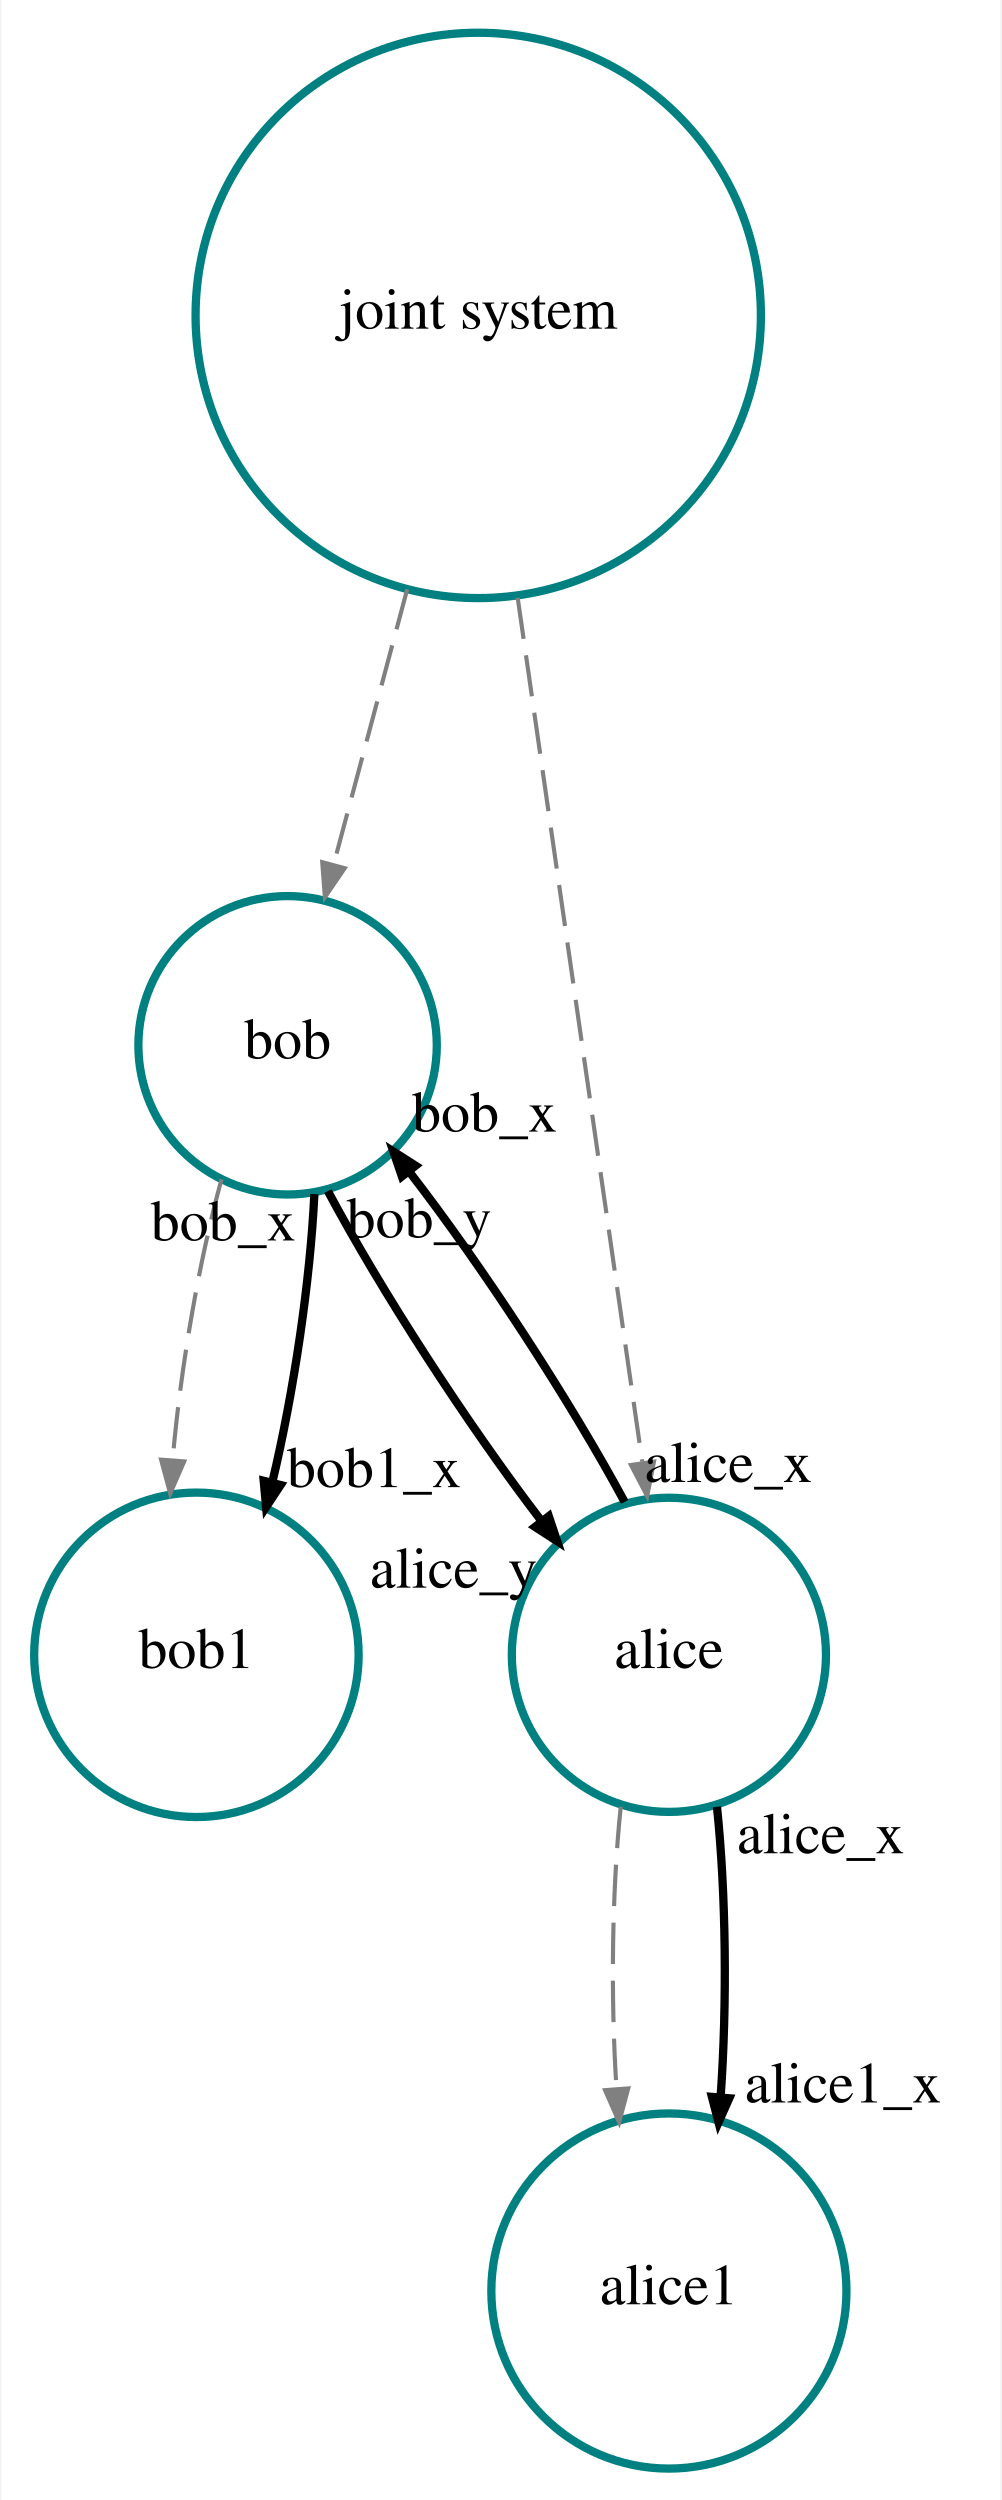
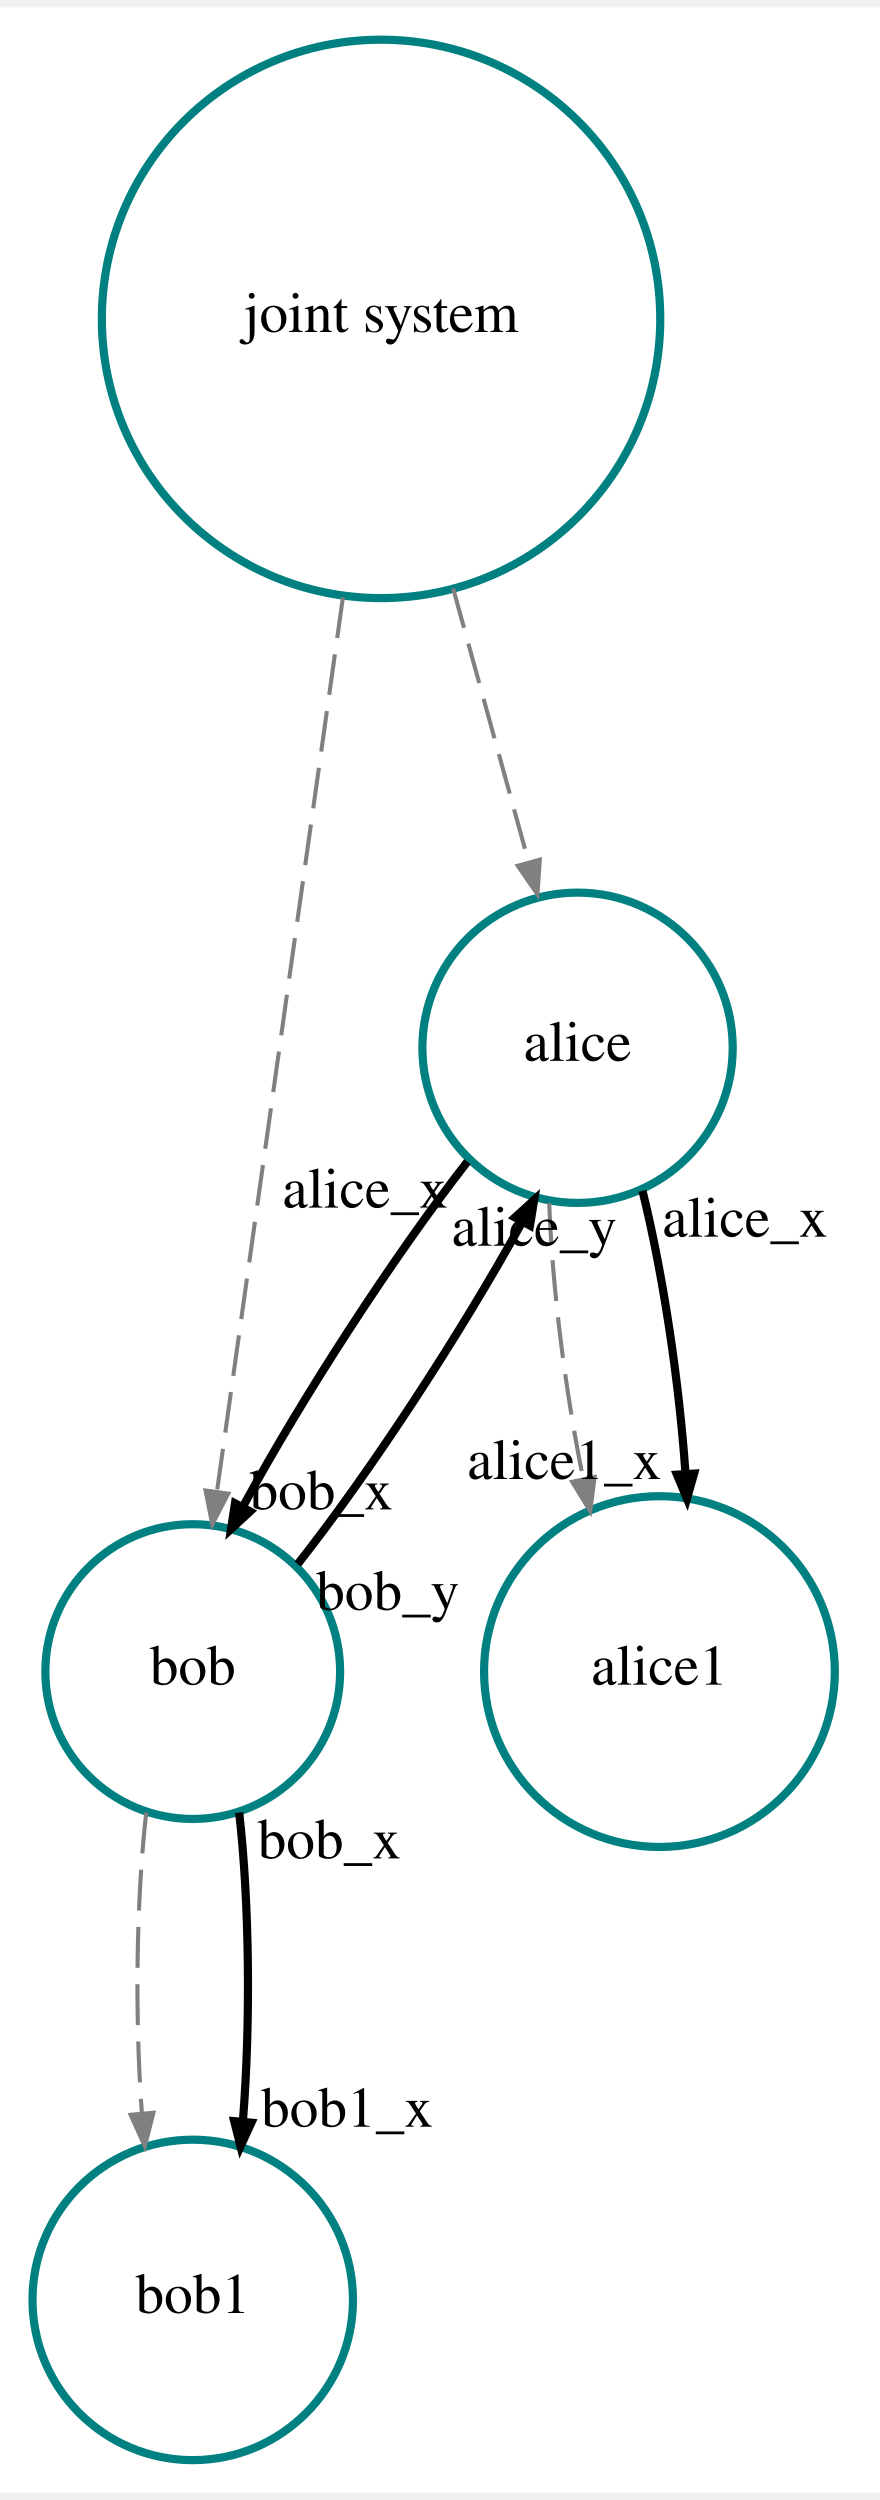
- <svg xmlns="http://www.w3.org/2000/svg" width="121pt" height="302pt" viewBox="0.00 0.00 120.53 301.59">
-   <g id="graph0" class="graph" transform="scale(1 1) rotate(0) translate(4 297.59)">
-     <polygon fill="white" stroke="transparent" points="-4,4 -4,-297.59 116.53,-297.59 116.53,4 -4,4" />
+ <svg xmlns="http://www.w3.org/2000/svg" width="107pt" height="304pt" viewBox="0.00 0.00 107.47 303.54">
+   <g id="graph0" class="graph" transform="scale(1 1) rotate(0) translate(4 299.54)">
+     <polygon fill="white" stroke="transparent" points="-4,4 -4,-299.54 103.47,-299.54 103.47,4 -4,4" />
    <g id="node1" class="node">
-       <ellipse fill="none" stroke="Teal" cx="53.54" cy="-259.54" rx="34.1" ry="34.1" />
-       <text text-anchor="middle" x="53.54" y="-257.94" font-family="Times,serif" font-size="7.00">joint system</text>
+       <ellipse fill="none" stroke="Teal" cx="66.54" cy="-172.47" rx="18.95" ry="18.95" />
+       <text text-anchor="middle" x="66.54" y="-170.87" font-family="Times,serif" font-size="7.00">alice</text>
    </g>
    <g id="node2" class="node">
-       <ellipse fill="none" stroke="Teal" cx="30.54" cy="-171.49" rx="18" ry="18" />
-       <text text-anchor="middle" x="30.54" y="-169.89" font-family="Times,serif" font-size="7.00">bob</text>
+       <ellipse fill="none" stroke="Teal" cx="19.54" cy="-96.28" rx="18" ry="18" />
+       <text text-anchor="middle" x="19.54" y="-94.68" font-family="Times,serif" font-size="7.00">bob</text>
+     </g>
+     <g id="edge5" class="edge">
+       <path fill="none" stroke="black" d="M53.08,-158.55C44.06,-146.97 32.95,-129.82 25.77,-116.61" />
+       <polygon fill="black" stroke="black" points="26.55,-115.84 24.22,-113.69 24.7,-116.83 26.55,-115.84" />
+       <text text-anchor="middle" x="35.22" y="-116.09" font-family="Times,serif" font-size="7.00">bob_x</text>
+       <text text-anchor="middle" x="40.58" y="-152.95" font-family="Times,serif" font-size="7.00">alice_x</text>
+     </g>
+     <g id="node4" class="node">
+       <ellipse fill="none" stroke="Teal" cx="76.54" cy="-96.28" rx="21.42" ry="21.42" />
+       <text text-anchor="middle" x="76.54" y="-94.68" font-family="Times,serif" font-size="7.00">alice1</text>
+     </g>
+     <g id="edge3" class="edge">
+       <path fill="none" stroke="grey" stroke-width="0.5" stroke-dasharray="5,2" d="M63.08,-153.51C63.43,-143.44 65,-130.78 67.19,-120.02" />
+       <polygon fill="grey" stroke="grey" stroke-width="0.5" points="68.62,-120.05 68.09,-115.85 65.88,-119.46 68.62,-120.05" />
+     </g>
+     <g id="edge6" class="edge">
+       <path fill="none" stroke="black" d="M74.47,-155C76.98,-144.86 78.95,-131.69 79.72,-120.5" />
+       <polygon fill="black" stroke="black" points="80.77,-120.46 79.9,-117.4 78.68,-120.33 80.77,-120.46" />
+       <text text-anchor="middle" x="64.9" y="-119.8" font-family="Times,serif" font-size="7.00">alice1_x</text>
+       <text text-anchor="middle" x="86.97" y="-149.4" font-family="Times,serif" font-size="7.00">alice_x</text>
+     </g>
+     <g id="edge7" class="edge">
+       <path fill="none" stroke="black" d="M32.36,-109.41C41.22,-120.64 52.28,-137.58 59.63,-150.92" />
+       <polygon fill="black" stroke="black" points="58.89,-151.75 61.24,-153.89 60.73,-150.75 58.89,-151.75" />
+       <text text-anchor="middle" x="61.24" y="-148.29" font-family="Times,serif" font-size="7.00">alice_y</text>
+       <text text-anchor="middle" x="43.36" y="-103.81" font-family="Times,serif" font-size="7.00">bob_y</text>
+     </g>
+     <g id="node5" class="node">
+       <ellipse fill="none" stroke="Teal" cx="19.54" cy="-19.54" rx="19.57" ry="19.57" />
+       <text text-anchor="middle" x="19.54" y="-17.94" font-family="Times,serif" font-size="7.00">bob1</text>
+     </g>
+     <g id="edge4" class="edge">
+       <path fill="none" stroke="grey" stroke-width="0.5" stroke-dasharray="5,2" d="M13.86,-79.06C12.64,-68.36 12.46,-54.19 13.32,-42.48" />
+       <polygon fill="grey" stroke="grey" stroke-width="0.5" points="14.74,-42.4 13.69,-38.29 11.95,-42.15 14.74,-42.4" />
+     </g>
+     <g id="edge8" class="edge">
+       <path fill="none" stroke="black" d="M25.21,-79.06C26.47,-68.07 26.62,-53.45 25.68,-41.56" />
+       <polygon fill="black" stroke="black" points="26.7,-41.18 25.38,-38.29 24.6,-41.37 26.7,-41.18" />
+       <text text-anchor="middle" x="38.38" y="-40.69" font-family="Times,serif" font-size="7.00">bob1_x</text>
+       <text text-anchor="middle" x="36.21" y="-73.46" font-family="Times,serif" font-size="7.00">bob_x</text>
+     </g>
+     <g id="node3" class="node">
+       <ellipse fill="none" stroke="Teal" cx="42.54" cy="-261.49" rx="34.1" ry="34.1" />
+       <text text-anchor="middle" x="42.54" y="-259.89" font-family="Times,serif" font-size="7.00">joint system</text>
    </g>
    <g id="edge1" class="edge">
-       <path fill="none" stroke="grey" stroke-width="0.5" stroke-dasharray="5,2" d="M44.97,-226.5C42.02,-215.46 38.79,-203.39 36.14,-193.46" />
-       <polygon fill="grey" stroke="grey" stroke-width="0.5" points="37.43,-192.85 35.04,-189.35 34.72,-193.58 37.43,-192.85" />
-     </g>
-     <g id="node4" class="node">
-       <ellipse fill="none" stroke="Teal" cx="76.54" cy="-97.96" rx="18.95" ry="18.95" />
-       <text text-anchor="middle" x="76.54" y="-96.36" font-family="Times,serif" font-size="7.00">alice</text>
-     </g>
-     <g id="edge3" class="edge">
-       <path fill="none" stroke="grey" stroke-width="0.5" stroke-dasharray="5,2" d="M58.3,-225.47C62.8,-194.28 69.41,-148.36 73.32,-121.28" />
-       <polygon fill="grey" stroke="grey" stroke-width="0.5" points="74.74,-121.26 73.92,-117.1 71.96,-120.86 74.74,-121.26" />
-     </g>
-     <g id="node3" class="node">
-       <ellipse fill="none" stroke="Teal" cx="19.54" cy="-97.96" rx="19.57" ry="19.57" />
-       <text text-anchor="middle" x="19.54" y="-96.36" font-family="Times,serif" font-size="7.00">bob1</text>
+       <path fill="none" stroke="grey" stroke-width="0.5" stroke-dasharray="5,2" d="M51.34,-228.58C54.41,-217.45 57.78,-205.22 60.57,-195.12" />
+       <polygon fill="grey" stroke="grey" stroke-width="0.5" points="61.93,-195.44 61.64,-191.21 59.23,-194.7 61.93,-195.44" />
    </g>
    <g id="edge2" class="edge">
-       <path fill="none" stroke="grey" stroke-width="0.5" stroke-dasharray="5,2" d="M22.57,-155.32C19.87,-145.54 17.65,-132.65 16.69,-121.67" />
-       <polygon fill="grey" stroke="grey" stroke-width="0.5" points="18.07,-121.29 16.38,-117.41 15.28,-121.5 18.07,-121.29" />
-     </g>
-     <g id="edge5" class="edge">
-       <path fill="none" stroke="black" d="M33.77,-153.54C33.28,-143.11 31.31,-129.71 28.7,-118.79" />
-       <polygon fill="black" stroke="black" points="29.7,-118.44 27.95,-115.79 27.66,-118.95 29.7,-118.44" />
-       <text text-anchor="middle" x="40.95" y="-118.19" font-family="Times,serif" font-size="7.00">bob1_x</text>
-       <text text-anchor="middle" x="22.77" y="-147.94" font-family="Times,serif" font-size="7.00">bob_x</text>
-     </g>
-     <g id="edge6" class="edge">
-       <path fill="none" stroke="black" d="M35.4,-153.9C41.79,-141.93 52.15,-125.89 61.07,-114.23" />
-       <polygon fill="black" stroke="black" points="62.05,-114.68 63.06,-111.66 60.39,-113.39 62.05,-114.68" />
-       <text text-anchor="middle" x="50.56" y="-106.06" font-family="Times,serif" font-size="7.00">alice_y</text>
-       <text text-anchor="middle" x="46.4" y="-148.3" font-family="Times,serif" font-size="7.00">bob_y</text>
-     </g>
-     <g id="edge7" class="edge">
-       <path fill="none" stroke="black" d="M71.2,-116.41C64.61,-128.62 54.14,-144.71 45.28,-156.16" />
-       <polygon fill="black" stroke="black" points="44.33,-155.67 43.3,-158.68 45.98,-156.97 44.33,-155.67" />
-       <text text-anchor="middle" x="54.3" y="-161.08" font-family="Times,serif" font-size="7.00">bob_x</text>
-       <text text-anchor="middle" x="83.7" y="-118.81" font-family="Times,serif" font-size="7.00">alice_x</text>
-     </g>
-     <g id="node5" class="node">
-       <ellipse fill="none" stroke="Teal" cx="76.54" cy="-21.21" rx="21.42" ry="21.42" />
-       <text text-anchor="middle" x="76.54" y="-19.61" font-family="Times,serif" font-size="7.00">alice1</text>
-     </g>
-     <g id="edge4" class="edge">
-       <path fill="none" stroke="grey" stroke-width="0.5" stroke-dasharray="5,2" d="M70.73,-79.62C69.68,-69.57 69.5,-56.77 70.21,-45.81" />
-       <polygon fill="grey" stroke="grey" stroke-width="0.5" points="71.63,-45.65 70.54,-41.56 68.84,-45.44 71.63,-45.65" />
-     </g>
-     <g id="edge8" class="edge">
-       <path fill="none" stroke="black" d="M82.34,-79.62C83.43,-69.21 83.58,-55.86 82.78,-44.66" />
-       <polygon fill="black" stroke="black" points="83.82,-44.46 82.53,-41.56 81.73,-44.63 83.82,-44.46" />
-       <text text-anchor="middle" x="97.53" y="-43.96" font-family="Times,serif" font-size="7.00">alice1_x</text>
-       <text text-anchor="middle" x="94.84" y="-74.02" font-family="Times,serif" font-size="7.00">alice_x</text>
+       <path fill="none" stroke="grey" stroke-width="0.5" stroke-dasharray="5,2" d="M37.88,-227.46C33.3,-194.93 26.43,-146.19 22.53,-118.5" />
+       <polygon fill="grey" stroke="grey" stroke-width="0.5" points="23.87,-118.01 21.93,-114.25 21.1,-118.4 23.87,-118.01" />
    </g>
  </g>
</svg>
